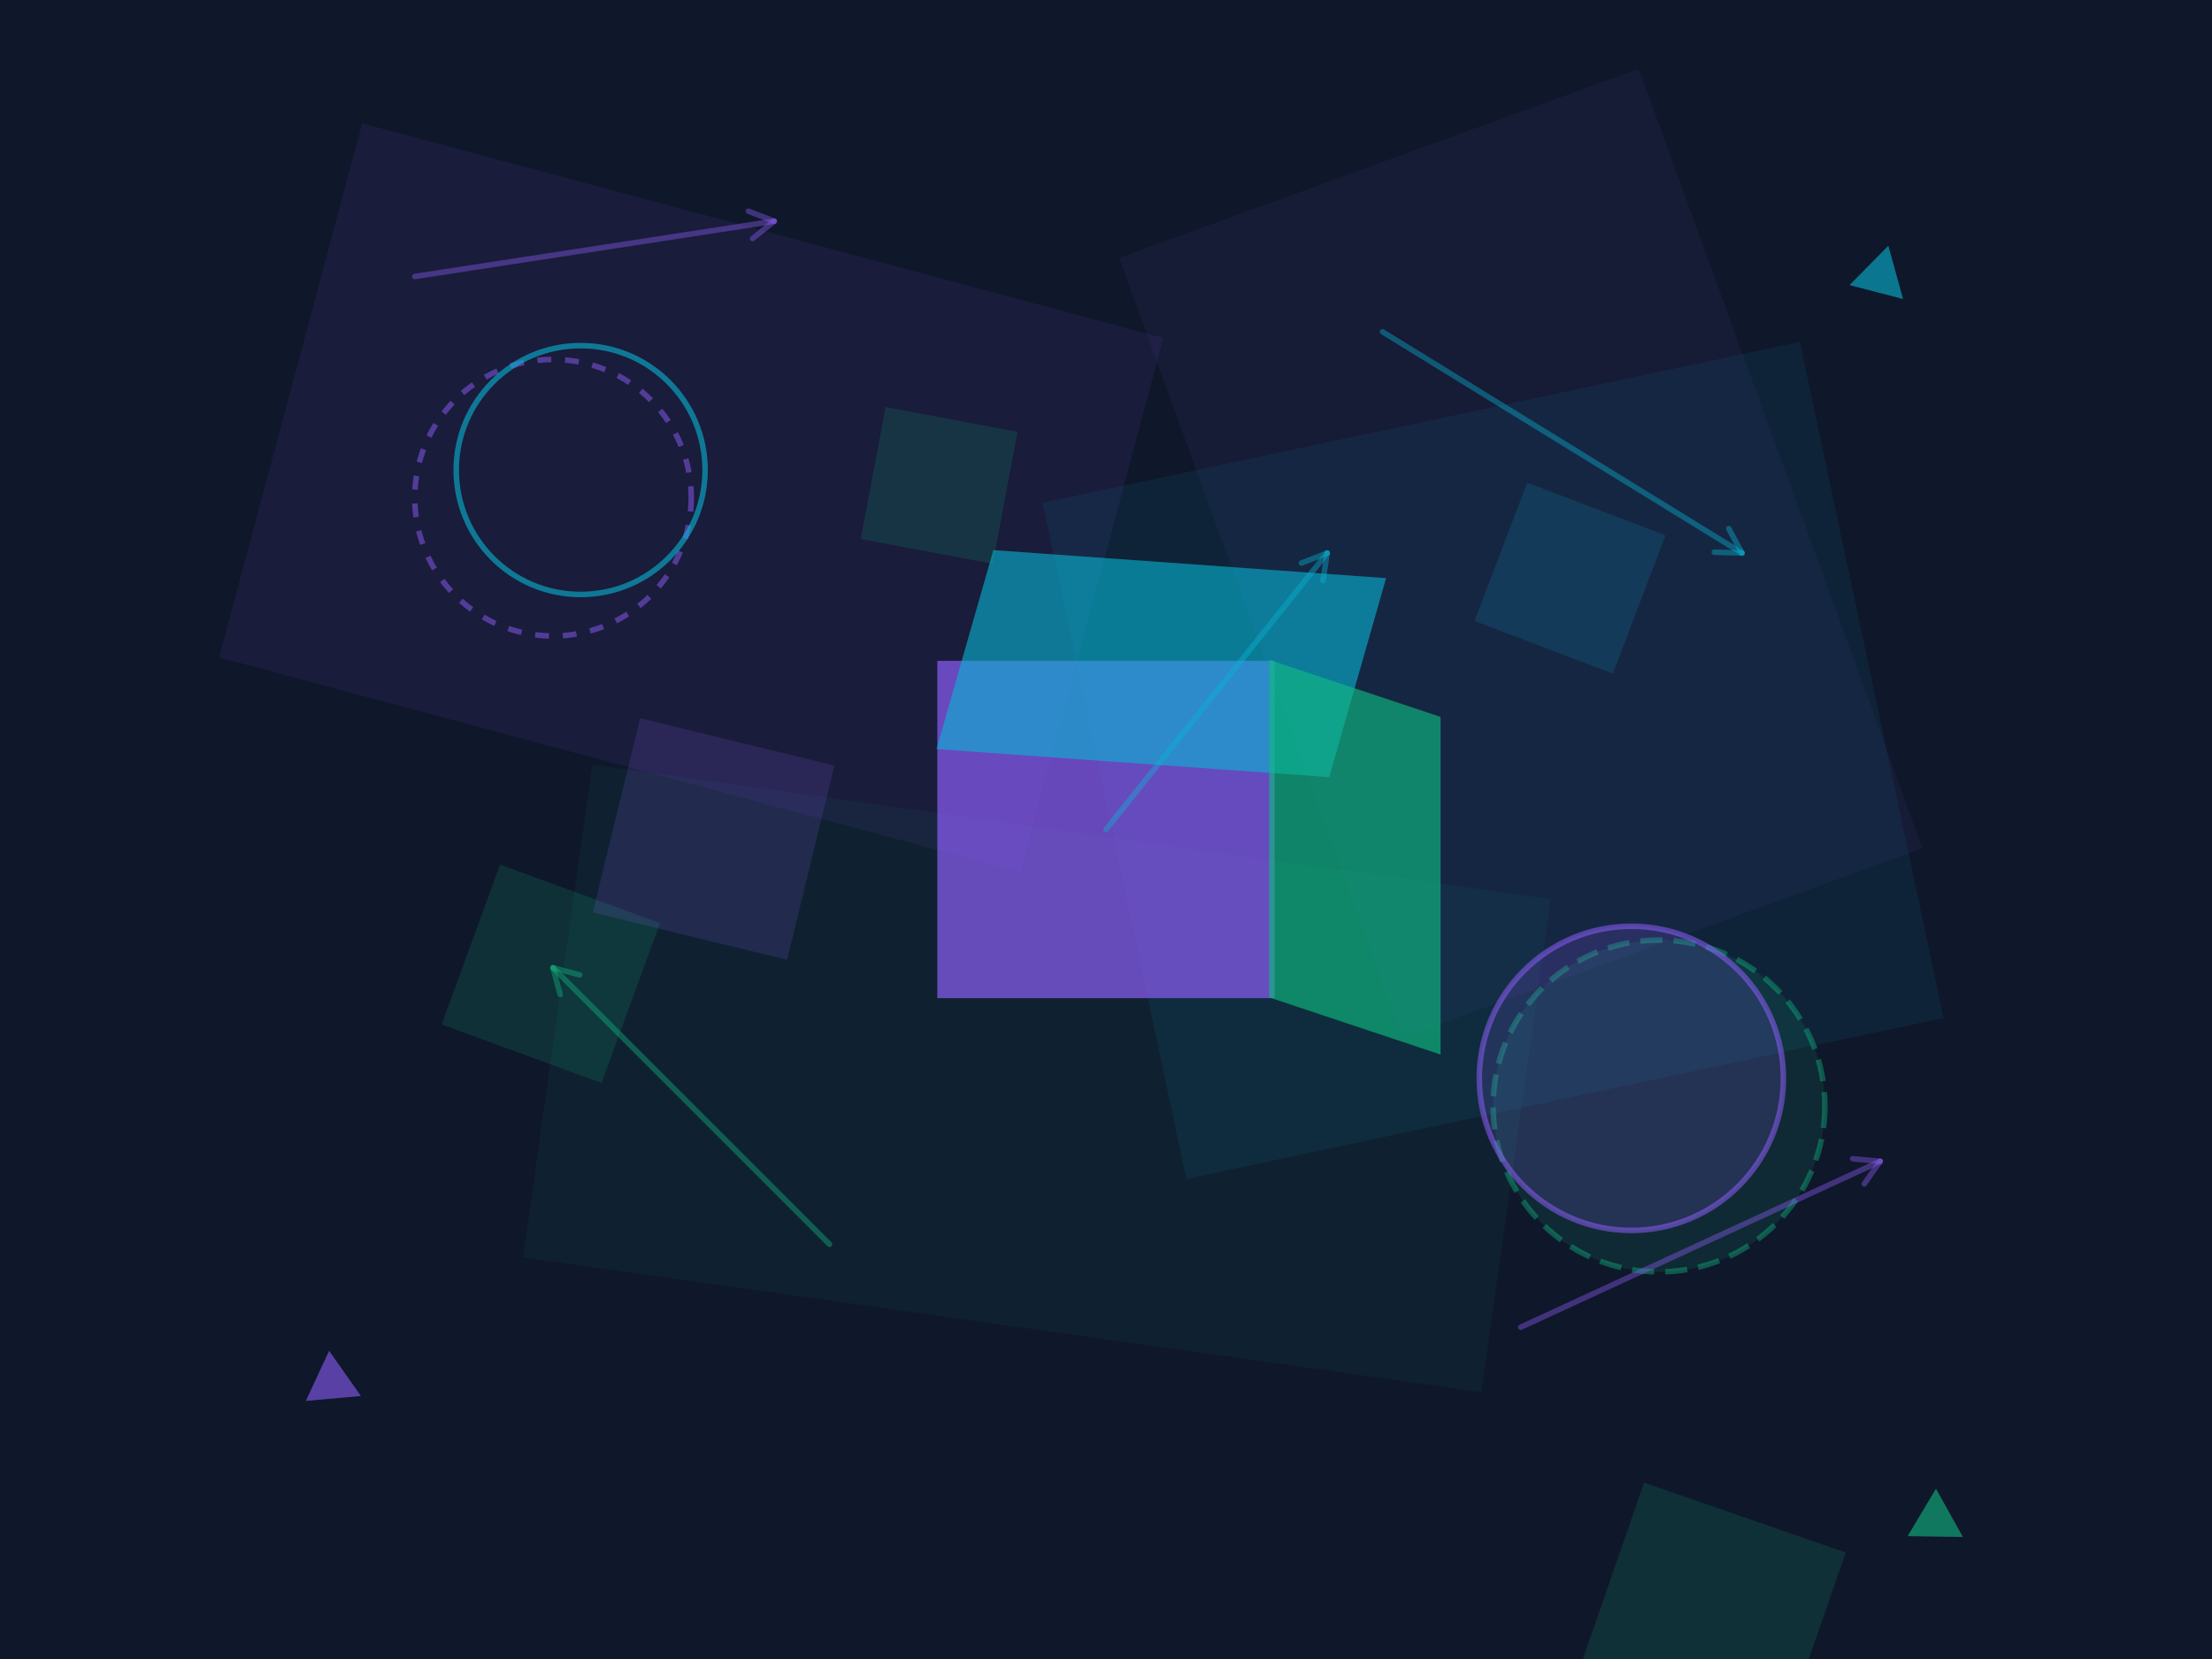
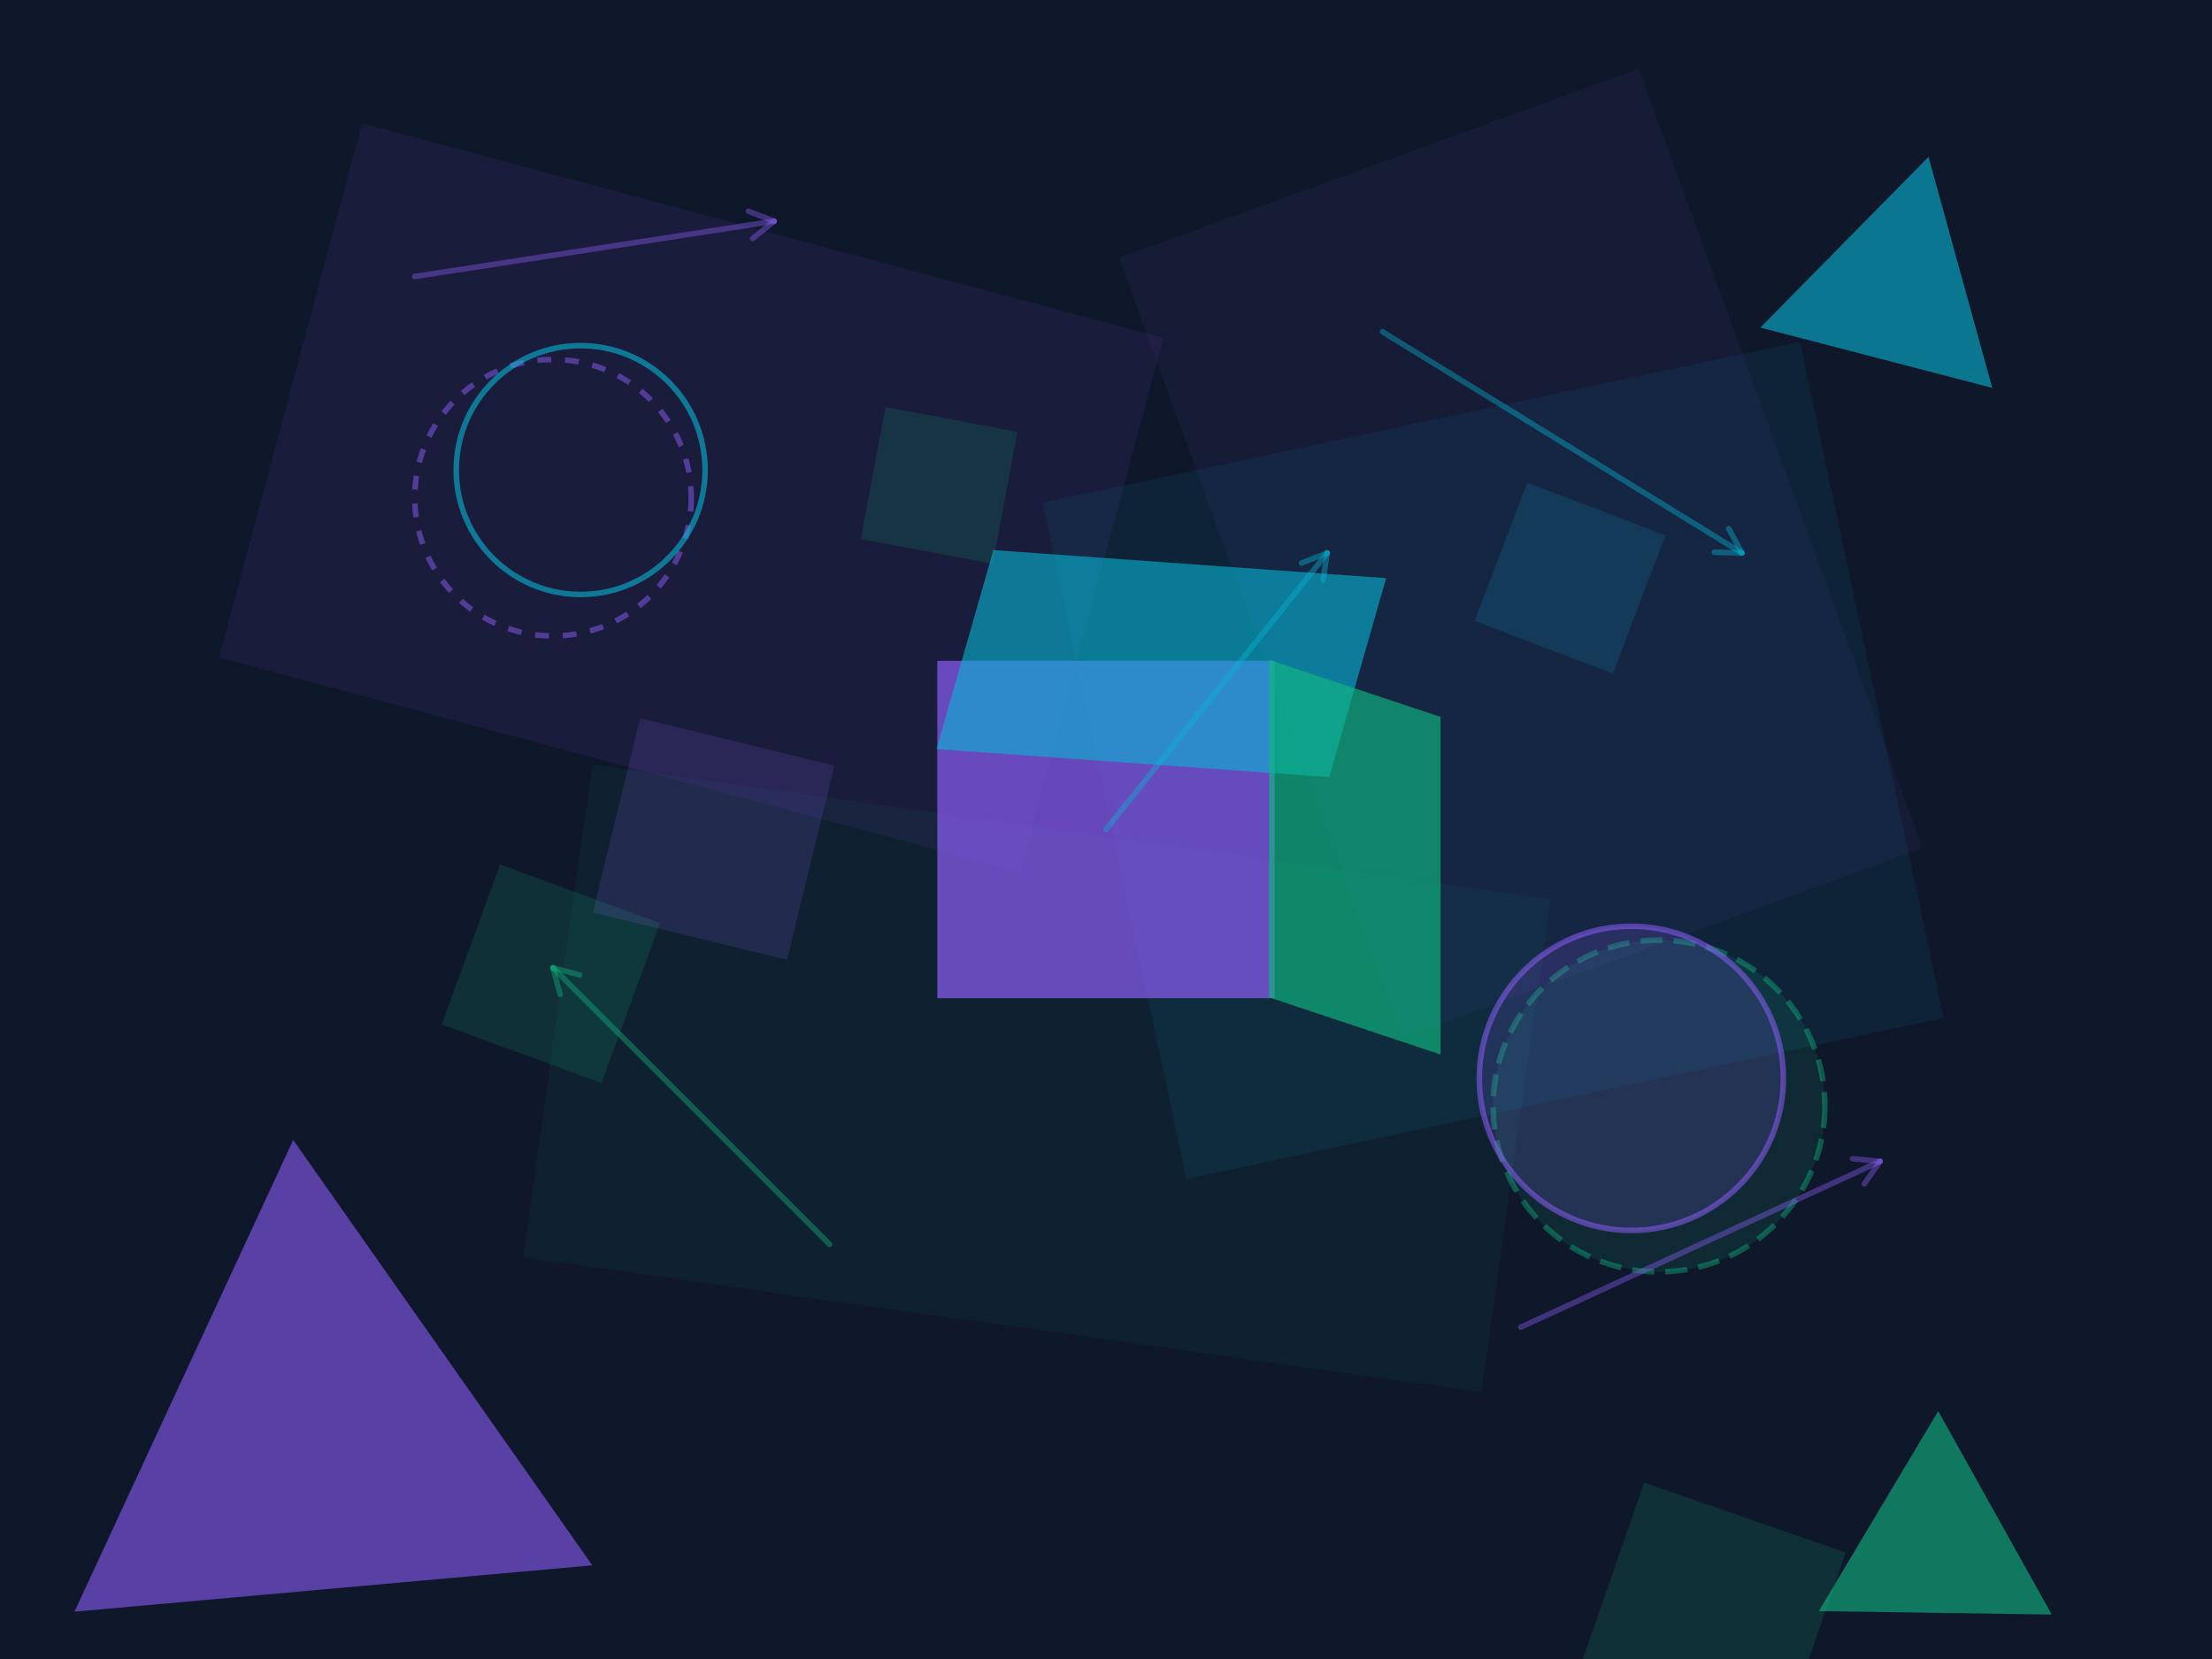
- <svg xmlns="http://www.w3.org/2000/svg" viewBox="0 0 800 600" width="800" height="600" role="img" aria-label="Automatonic AI Geometric Illustration">
-   <rect width="800" height="600" fill="#0F172A" />
+ <svg xmlns="http://www.w3.org/2000/svg" viewBox="0 0 800 600" width="800" height="600" role="img" aria-label="Automatonic AI Geometric Illustration" version="1.1" id="svg32">
+   <defs id="defs32" />
+   <rect width="800" height="600" fill="#0F172A" id="rect1" />
  <g id="depth-planes">
-     <rect x="100" y="80" width="300" height="200" fill="#8B5CF6" opacity="0.08" transform="rotate(15 250 180)" />
-     <rect x="400" y="150" width="280" height="250" fill="#06B6D4" opacity="0.08" transform="rotate(-12 540 275)" />
-     <rect x="200" y="300" width="350" height="180" fill="#10B981" opacity="0.06" transform="rotate(8 375 390)" />
-     <rect x="450" y="50" width="200" height="300" fill="#8B5CF6" opacity="0.06" transform="rotate(-20 550 200)" />
+     <rect x="100" y="80" width="300" height="200" fill="#8B5CF6" opacity="0.08" transform="rotate(15 250 180)" id="rect2" />
+     <rect x="400" y="150" width="280" height="250" fill="#06B6D4" opacity="0.08" transform="rotate(-12 540 275)" id="rect3" />
+     <rect x="200" y="300" width="350" height="180" fill="#10B981" opacity="0.06" transform="rotate(8 375 390)" id="rect4" />
+     <rect x="450" y="50" width="200" height="300" fill="#8B5CF6" opacity="0.06" transform="rotate(-20 550 200)" id="rect5" />
  </g>
  <g id="cubist-fragments">
-     <path d="M 340,240 L 460,240 L 460,360 L 340,360 Z" fill="#8B5CF6" opacity="0.7" stroke="#8B5CF6" stroke-width="2" />
-     <path d="M 360,200 L 500,210 L 480,280 L 340,270 Z" fill="#06B6D4" opacity="0.6" stroke="#06B6D4" stroke-width="2" />
-     <path d="M 460,240 L 520,260 L 520,380 L 460,360 Z" fill="#10B981" opacity="0.65" stroke="#10B981" stroke-width="2" />
+     <path d="M 340,240 L 460,240 L 460,360 L 340,360 Z" fill="#8B5CF6" opacity="0.7" stroke="#8B5CF6" stroke-width="2" id="path5" />
+     <path d="M 360,200 L 500,210 L 480,280 L 340,270 Z" fill="#06B6D4" opacity="0.6" stroke="#06B6D4" stroke-width="2" id="path6" />
+     <path d="M 460,240 L 520,260 L 520,380 L 460,360 Z" fill="#10B981" opacity="0.65" stroke="#10B981" stroke-width="2" id="path7" />
  </g>
  <g id="sphere-fragments">
-     <circle cx="200" cy="180" r="50" fill="none" stroke="#8B5CF6" stroke-width="2" opacity="0.5" stroke-dasharray="5,5" />
-     <circle cx="210" cy="170" r="45" fill="none" stroke="#06B6D4" stroke-width="2" opacity="0.6" />
-     <circle cx="600" cy="400" r="60" fill="none" stroke="#10B981" stroke-width="2" opacity="0.4" stroke-dasharray="8,4" />
-     <circle cx="600" cy="400" r="60" fill="#10B981" opacity="0.12" />
-     <circle cx="590" cy="390" r="55" fill="none" stroke="#8B5CF6" stroke-width="2" opacity="0.55" />
-     <circle cx="590" cy="390" r="55" fill="#8B5CF6" opacity="0.165" />
+     <circle cx="200" cy="180" r="50" fill="none" stroke="#8B5CF6" stroke-width="2" opacity="0.5" stroke-dasharray="5,5" id="circle7" />
+     <circle cx="210" cy="170" r="45" fill="none" stroke="#06B6D4" stroke-width="2" opacity="0.6" id="circle8" />
+     <circle cx="600" cy="400" r="60" fill="none" stroke="#10B981" stroke-width="2" opacity="0.4" stroke-dasharray="8,4" id="circle9" />
+     <circle cx="600" cy="400" r="60" fill="#10B981" opacity="0.12" id="circle10" />
+     <circle cx="590" cy="390" r="55" fill="none" stroke="#8B5CF6" stroke-width="2" opacity="0.55" id="circle11" />
+     <circle cx="590" cy="390" r="55" fill="#8B5CF6" opacity="0.165" id="circle12" />
  </g>
  <g id="vector-lines">
-     <line x1="150" y1="100" x2="280" y2="80" stroke="#8B5CF6" stroke-width="2" opacity="0.4" stroke-linecap="round" />
-     <line x1="280" y1="80" x2="272.201" y2="86.259" stroke="#8B5CF6" stroke-width="2" opacity="0.4" stroke-linecap="round" />
-     <line x1="280" y1="80" x2="270.68" y2="76.375" stroke="#8B5CF6" stroke-width="2" opacity="0.4" stroke-linecap="round" />
-     <line x1="500" y1="120" x2="630" y2="200" stroke="#06B6D4" stroke-width="2" opacity="0.4" stroke-linecap="round" />
-     <line x1="630" y1="200" x2="620.004" y2="199.719" stroke="#06B6D4" stroke-width="2" opacity="0.4" stroke-linecap="round" />
-     <line x1="630" y1="200" x2="625.245" y2="191.203" stroke="#06B6D4" stroke-width="2" opacity="0.4" stroke-linecap="round" />
-     <line x1="300" y1="450" x2="200" y2="350" stroke="#10B981" stroke-width="2" opacity="0.4" stroke-linecap="round" />
-     <line x1="200" y1="350" x2="209.659" y2="352.588" stroke="#10B981" stroke-width="2" opacity="0.4" stroke-linecap="round" />
-     <line x1="200" y1="350" x2="202.588" y2="359.659" stroke="#10B981" stroke-width="2" opacity="0.4" stroke-linecap="round" />
-     <line x1="550" y1="480" x2="680" y2="420" stroke="#8B5CF6" stroke-width="2" opacity="0.4" stroke-linecap="round" />
-     <line x1="680" y1="420" x2="674.232" y2="428.169" stroke="#8B5CF6" stroke-width="2" opacity="0.4" stroke-linecap="round" />
-     <line x1="680" y1="420" x2="670.042" y2="419.089" stroke="#8B5CF6" stroke-width="2" opacity="0.4" stroke-linecap="round" />
-     <line x1="400" y1="300" x2="480" y2="200" stroke="#06B6D4" stroke-width="2" opacity="0.4" stroke-linecap="round" />
-     <line x1="480" y1="200" x2="478.494" y2="209.886" stroke="#06B6D4" stroke-width="2" opacity="0.4" stroke-linecap="round" />
-     <line x1="480" y1="200" x2="470.686" y2="203.639" stroke="#06B6D4" stroke-width="2" opacity="0.4" stroke-linecap="round" />
+     <line x1="150" y1="100" x2="280" y2="80" stroke="#8B5CF6" stroke-width="2" opacity="0.4" stroke-linecap="round" id="line12" />
+     <line x1="280" y1="80" x2="272.201" y2="86.259" stroke="#8B5CF6" stroke-width="2" opacity="0.4" stroke-linecap="round" id="line13" />
+     <line x1="280" y1="80" x2="270.68" y2="76.375" stroke="#8B5CF6" stroke-width="2" opacity="0.4" stroke-linecap="round" id="line14" />
+     <line x1="500" y1="120" x2="630" y2="200" stroke="#06B6D4" stroke-width="2" opacity="0.4" stroke-linecap="round" id="line15" />
+     <line x1="630" y1="200" x2="620.004" y2="199.719" stroke="#06B6D4" stroke-width="2" opacity="0.4" stroke-linecap="round" id="line16" />
+     <line x1="630" y1="200" x2="625.245" y2="191.203" stroke="#06B6D4" stroke-width="2" opacity="0.4" stroke-linecap="round" id="line17" />
+     <line x1="300" y1="450" x2="200" y2="350" stroke="#10B981" stroke-width="2" opacity="0.4" stroke-linecap="round" id="line18" />
+     <line x1="200" y1="350" x2="209.659" y2="352.588" stroke="#10B981" stroke-width="2" opacity="0.4" stroke-linecap="round" id="line19" />
+     <line x1="200" y1="350" x2="202.588" y2="359.659" stroke="#10B981" stroke-width="2" opacity="0.4" stroke-linecap="round" id="line20" />
+     <line x1="550" y1="480" x2="680" y2="420" stroke="#8B5CF6" stroke-width="2" opacity="0.4" stroke-linecap="round" id="line21" />
+     <line x1="680" y1="420" x2="674.232" y2="428.169" stroke="#8B5CF6" stroke-width="2" opacity="0.4" stroke-linecap="round" id="line22" />
+     <line x1="680" y1="420" x2="670.042" y2="419.089" stroke="#8B5CF6" stroke-width="2" opacity="0.4" stroke-linecap="round" id="line23" />
+     <line x1="400" y1="300" x2="480" y2="200" stroke="#06B6D4" stroke-width="2" opacity="0.4" stroke-linecap="round" id="line24" />
+     <line x1="480" y1="200" x2="478.494" y2="209.886" stroke="#06B6D4" stroke-width="2" opacity="0.4" stroke-linecap="round" id="line25" />
+     <line x1="480" y1="200" x2="470.686" y2="203.639" stroke="#06B6D4" stroke-width="2" opacity="0.4" stroke-linecap="round" id="line26" />
  </g>
  <g id="dimension-markers">
-     <path d="M 130.527,504.883 L 119.023,488.523 L 110.607,506.666 Z" fill="#8B5CF6" opacity="0.6" />
-     <path d="M 688.267,108.144 L 682.946,88.865 L 668.91,103.113 Z" fill="#06B6D4" opacity="0.6" />
-     <path d="M 700.168,538.396 L 689.918,555.57 L 709.916,555.86 Z" fill="#10B981" opacity="0.6" />
+     <path d="M 214.214,566.12 106.046,412.303 26.921,582.887 Z" fill="#8b5cf6" opacity="0.6" id="path26" style="stroke-width:9.402" />
+     <path d="M 720.526,140.274 697.47,56.735 636.652,118.471 Z" fill="#06b6d4" opacity="0.6" id="path27" style="stroke-width:4.333" />
+     <path d="m 700.976,510.338 -43.188,72.357 84.257,1.223 z" fill="#10b981" opacity="0.6" id="path28" style="stroke-width:4.213" />
  </g>
  <g id="embedding-layers">
-     <rect x="541.08" y="182.358" width="53.476" height="53.476" fill="#06B6D4" opacity="0.15" transform="rotate(20.86523 567.8181 209.0959)" />
-     <rect x="168.41" y="321.386" width="61.584" height="61.584" fill="#10B981" opacity="0.15" transform="rotate(20.09491 199.2018 352.1781)" />
-     <rect x="579.819" y="546.706" width="77.212" height="77.212" fill="#10B981" opacity="0.15" transform="rotate(19.12397 618.4251 585.3116)" />
-     <rect x="221.912" y="267.267" width="72.336" height="72.336" fill="#8B5CF6" opacity="0.15" transform="rotate(13.69316 258.0804 303.4349)" />
-     <rect x="315.369" y="151.28" width="48.561" height="48.561" fill="#10B981" opacity="0.15" transform="rotate(10.65432 339.6493 175.5603)" />
+     <rect x="541.08" y="182.358" width="53.476" height="53.476" fill="#06B6D4" opacity="0.15" transform="rotate(20.86523 567.8181 209.0959)" id="rect28" />
+     <rect x="168.41" y="321.386" width="61.584" height="61.584" fill="#10B981" opacity="0.15" transform="rotate(20.09491 199.2018 352.1781)" id="rect29" />
+     <rect x="579.819" y="546.706" width="77.212" height="77.212" fill="#10B981" opacity="0.15" transform="rotate(19.12397 618.4251 585.3116)" id="rect30" />
+     <rect x="221.912" y="267.267" width="72.336" height="72.336" fill="#8B5CF6" opacity="0.15" transform="rotate(13.69316 258.0804 303.4349)" id="rect31" />
+     <rect x="315.369" y="151.28" width="48.561" height="48.561" fill="#10B981" opacity="0.15" transform="rotate(10.65432 339.6493 175.5603)" id="rect32" />
  </g>
</svg>
